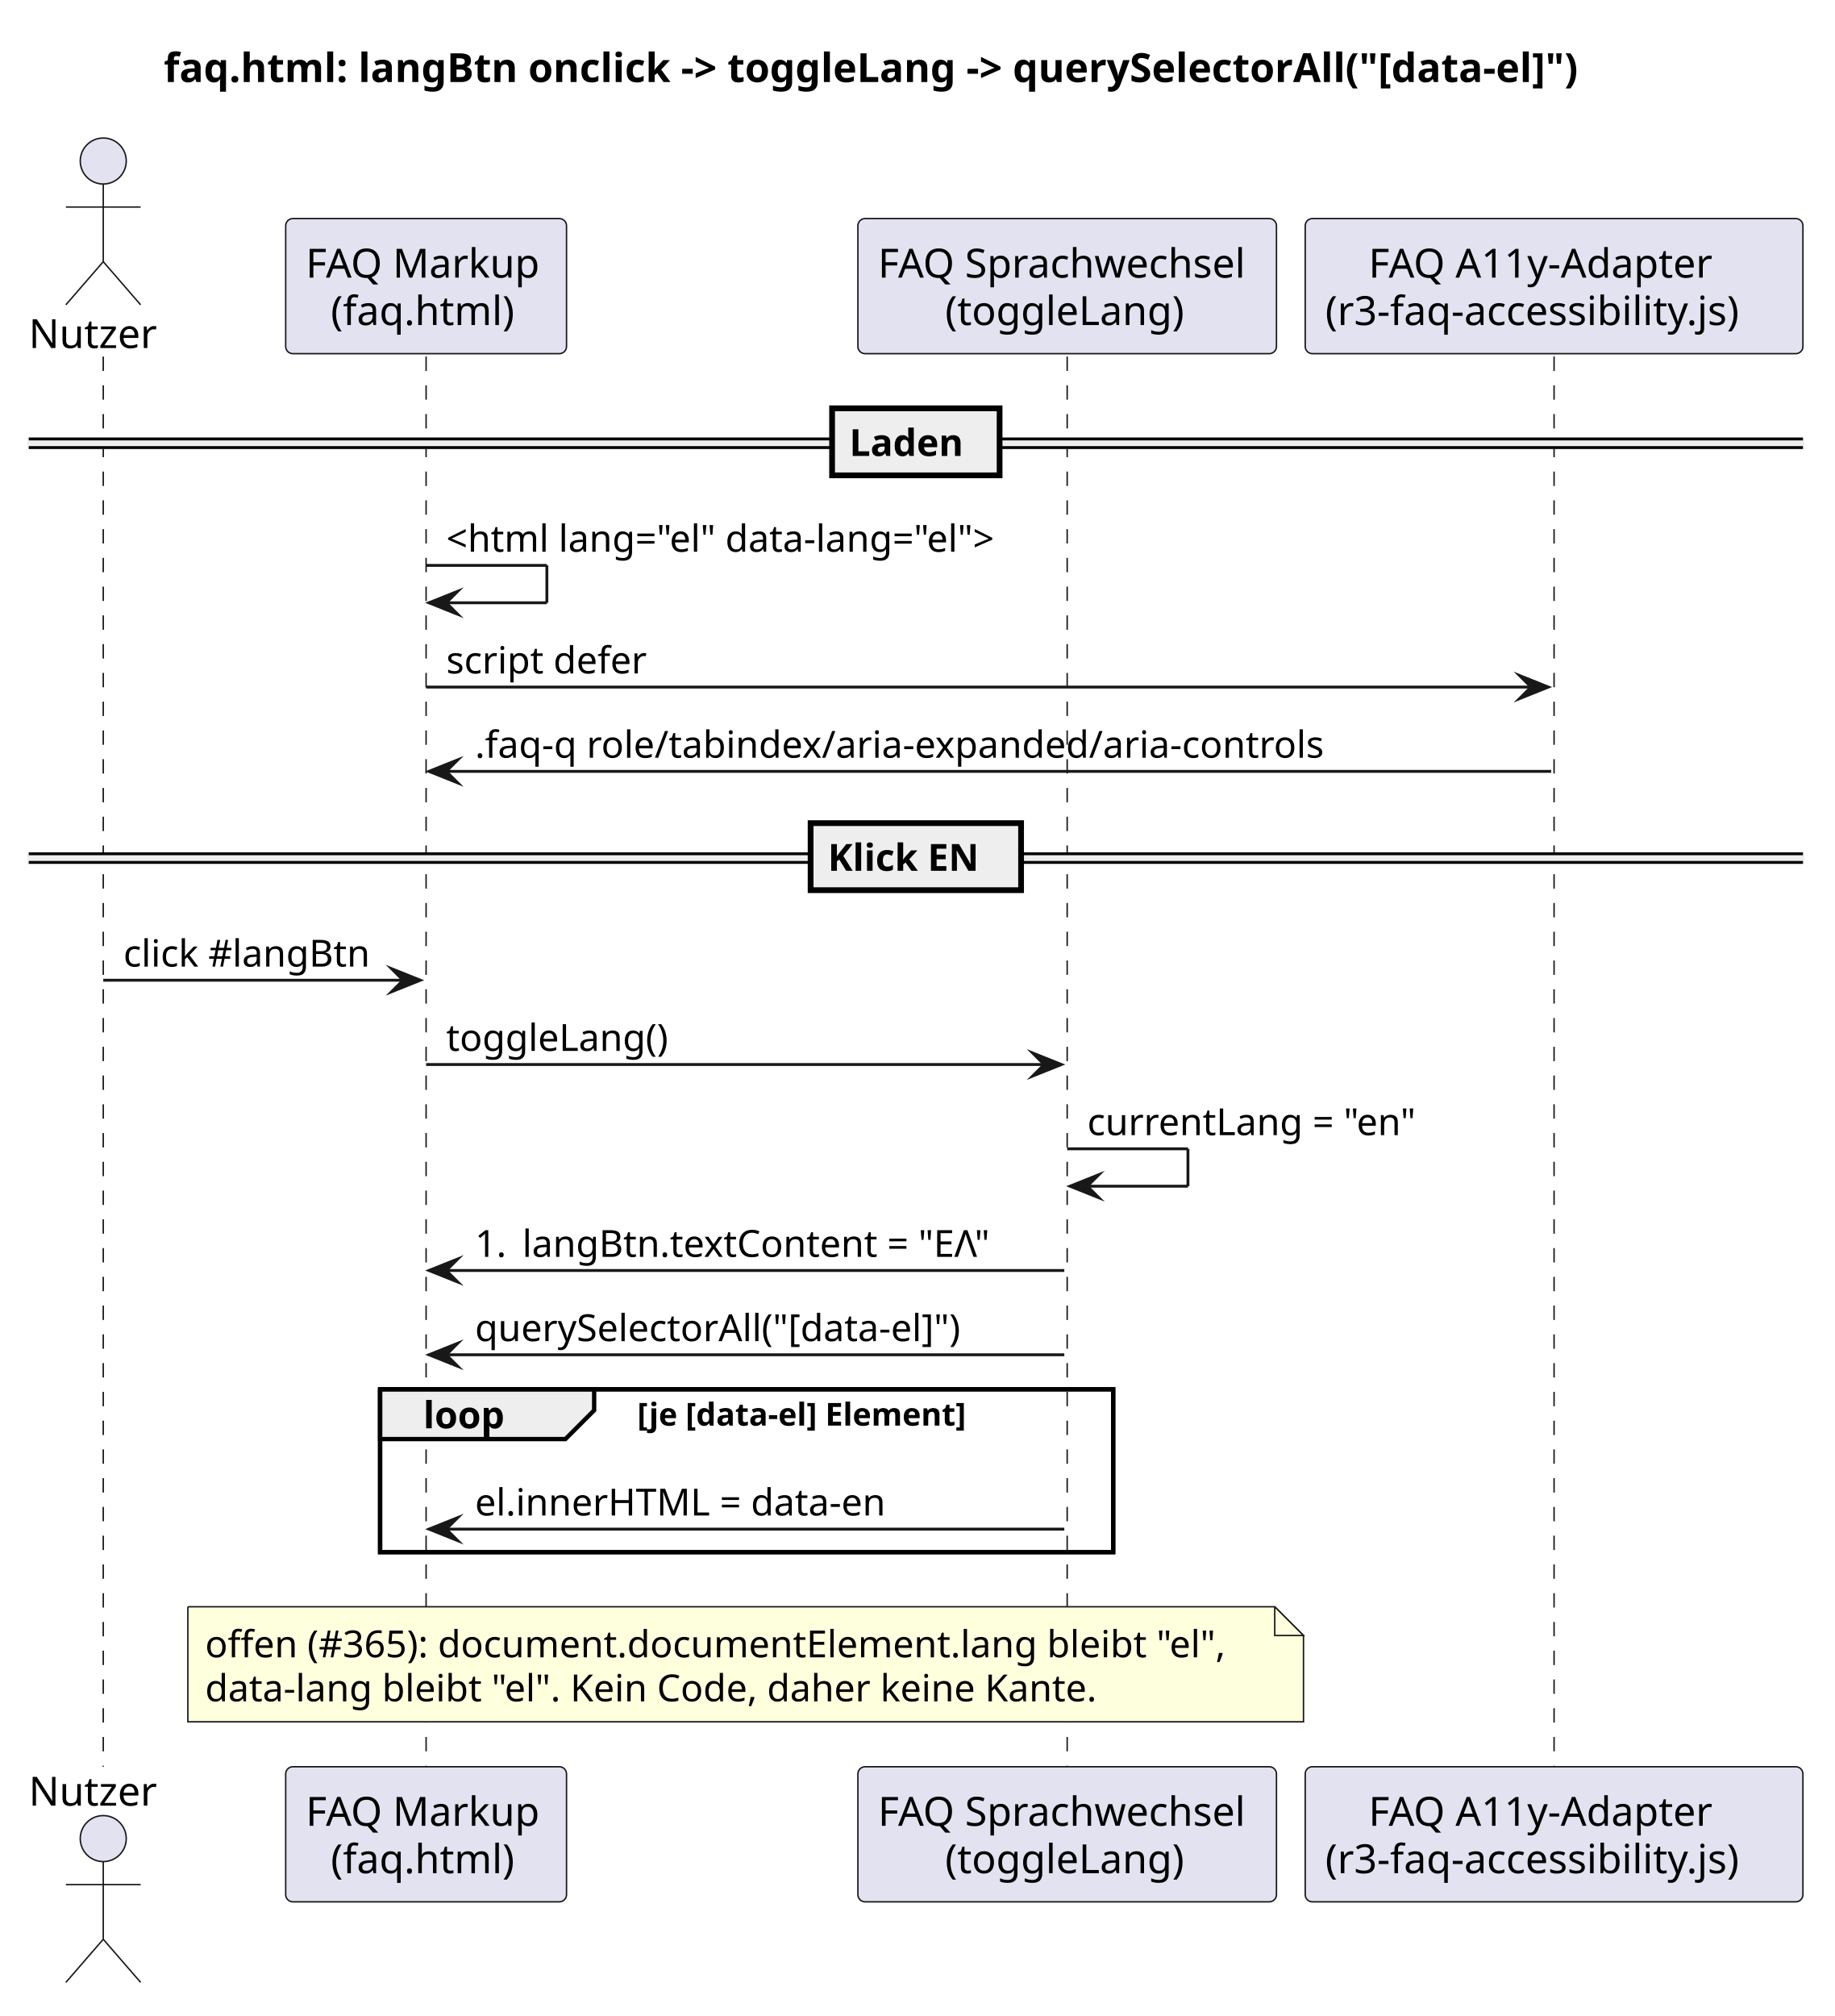
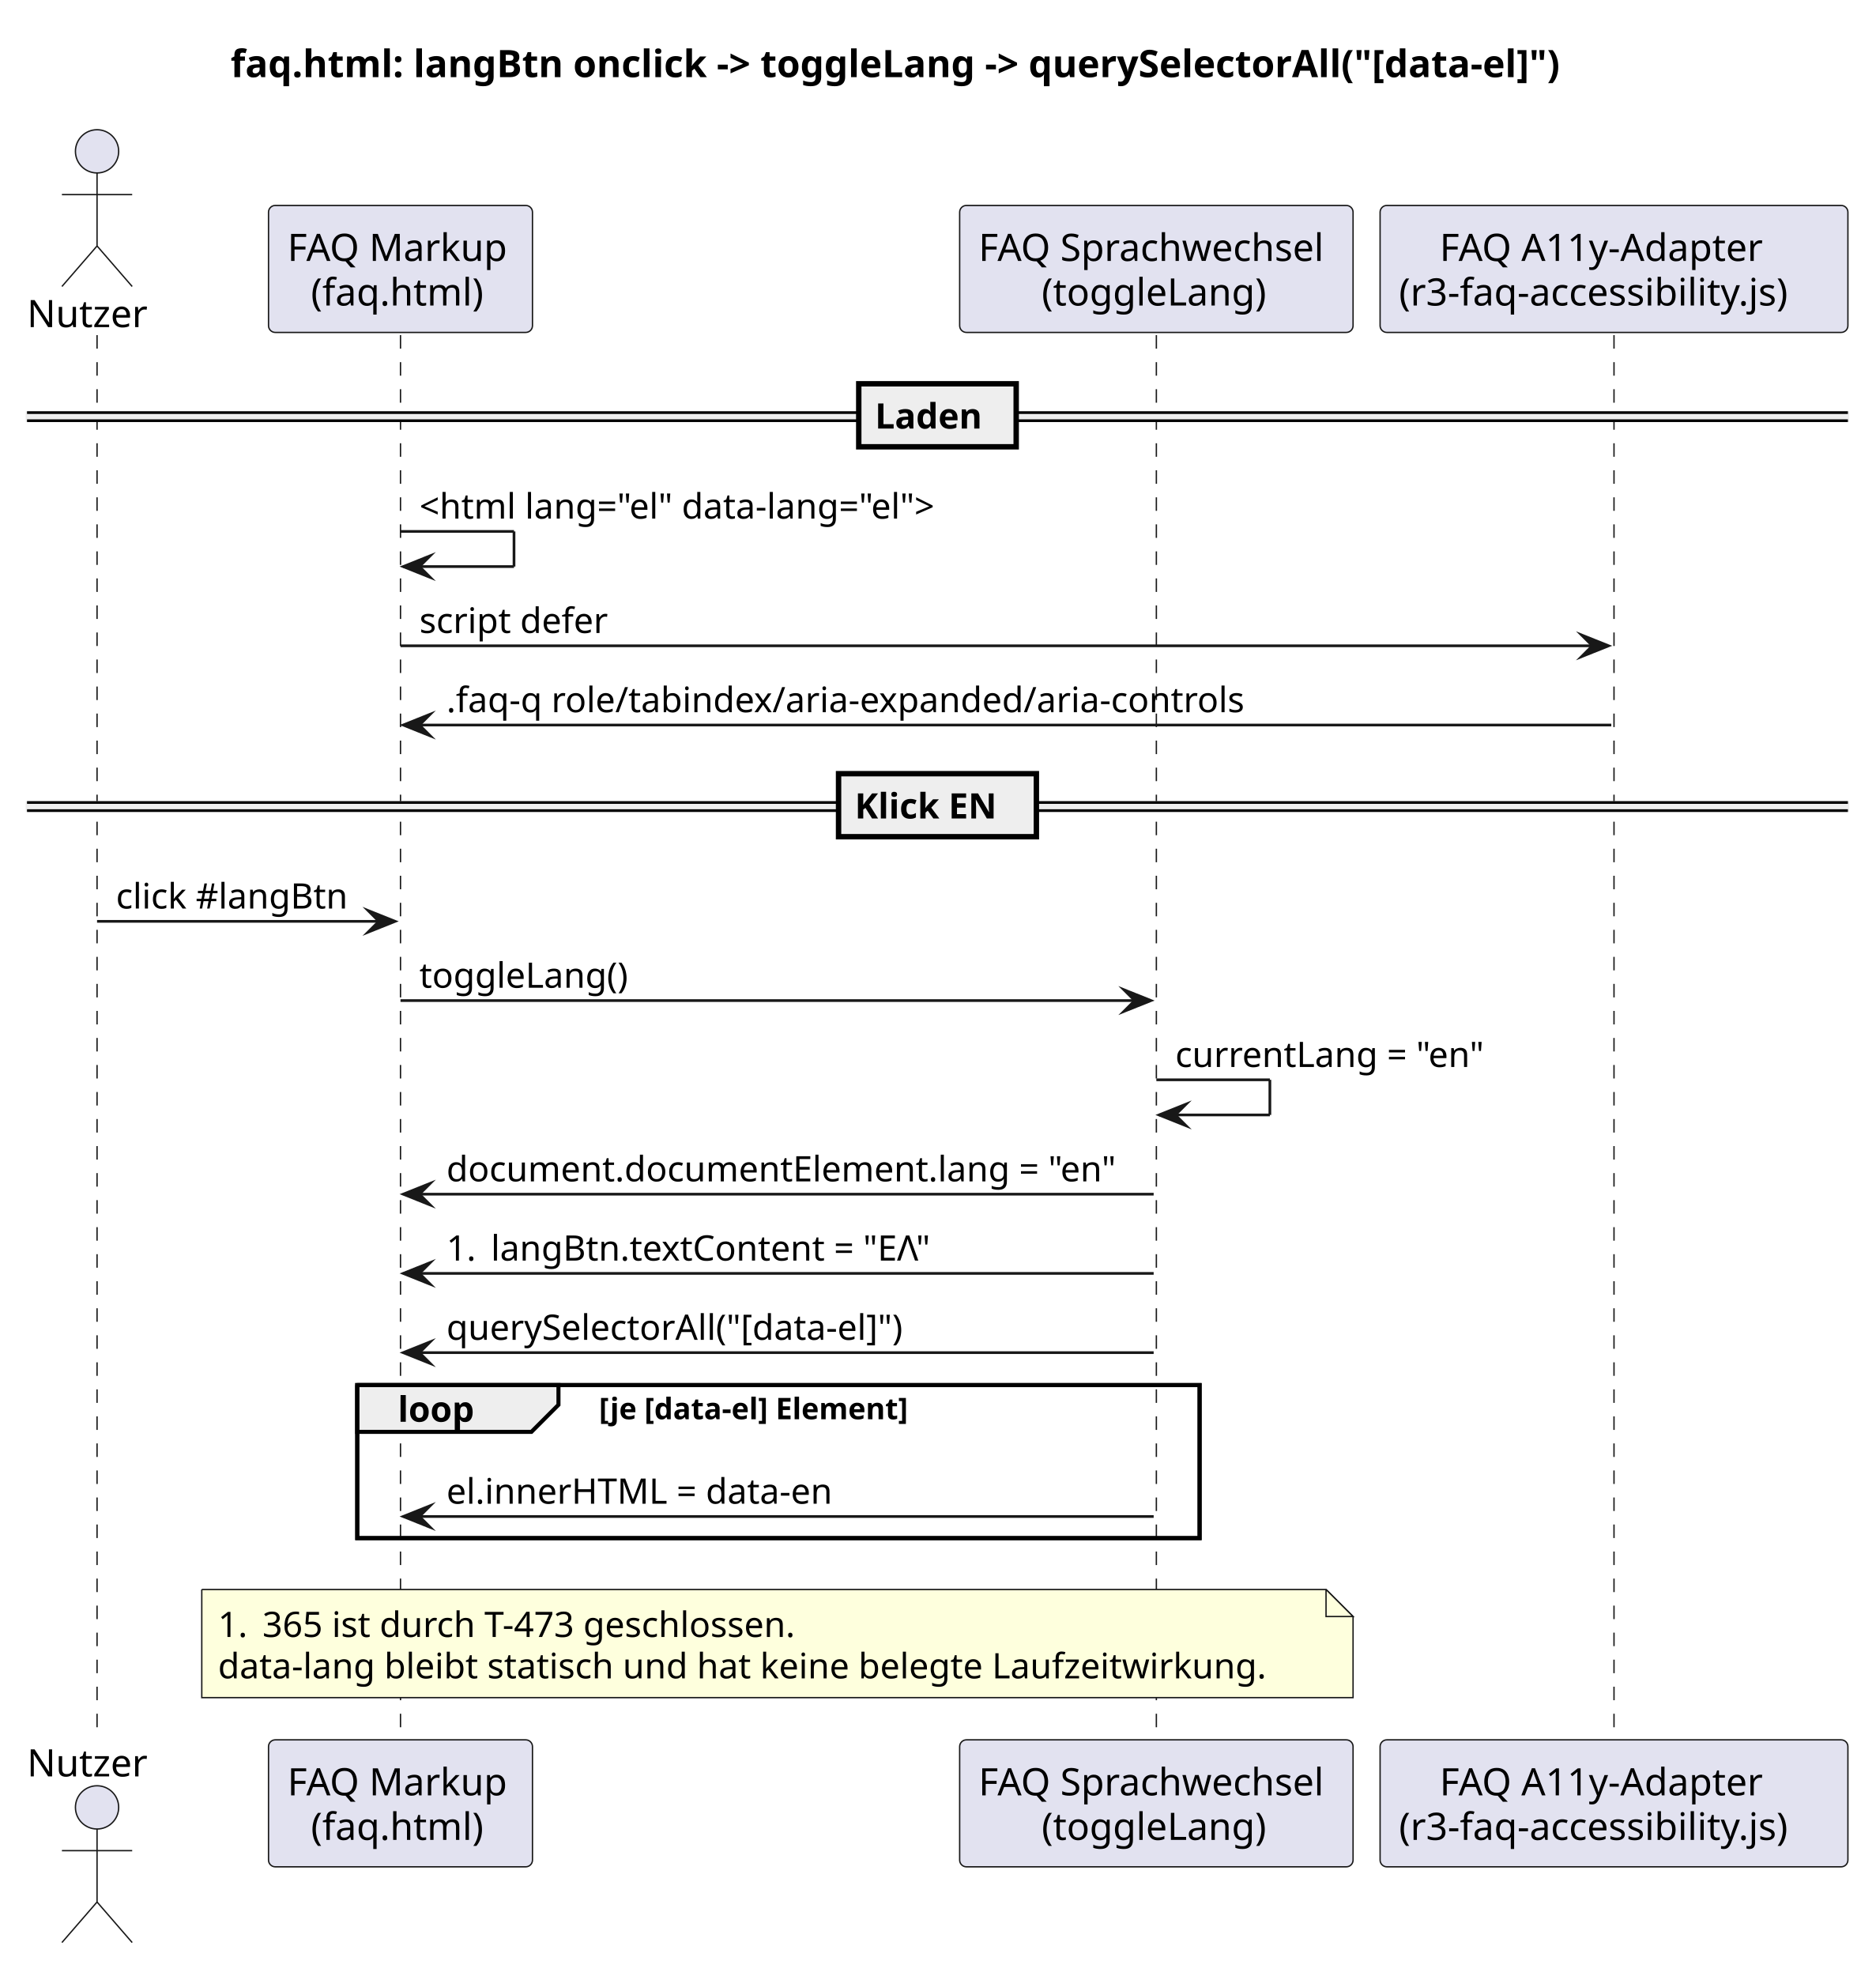
- <svg xmlns="http://www.w3.org/2000/svg" version="1.1" data-diagram-type="SEQUENCE" style="width:638px;height:701px;background:#FFFFFF;" width="638px" height="701px" viewBox="0 0 638 701" zoomAndPan="magnify" preserveAspectRatio="none" contentStyleType="text/css">
+ <svg xmlns="http://www.w3.org/2000/svg" version="1.1" data-diagram-type="SEQUENCE" style="width:694px;height:731px;background:#FFFFFF;" width="694px" height="731px" viewBox="0 0 694 731" zoomAndPan="magnify" preserveAspectRatio="none" contentStyleType="text/css">
  <defs />
  <g font-family="sans-serif" lengthAdjust="spacing">
    <g class="title" data-source-line="270">
-       <text x="56.958" y="28.535" fill="#000" font-size="14" textLength="522.122" font-weight="700">faq.html: langBtn onclick -&gt; toggleLang -&gt; querySelectorAll("[data-el]")</text>
+       <text x="85.32" y="28.535" fill="#000" font-size="14" textLength="522.122" font-weight="700">faq.html: langBtn onclick -&gt; toggleLang -&gt; querySelectorAll("[data-el]")</text>
    </g>
-     <rect x="132.194" y="483.082" width="254.958" height="56.621" fill="none" style="stroke:#000;stroke-width:1.5;" />
+     <rect x="132.194" y="512.393" width="311.684" height="56.621" fill="none" style="stroke:#000;stroke-width:1.5;" />
    <g>
-       <rect x="32.411" y="123.977" width="8" height="490.348" fill="#000" fill-opacity="0" />
-       <line x1="35.911" y1="123.977" x2="35.911" y2="614.324" style="stroke:#181818;stroke-width:0.5;stroke-dasharray:5,5;" />
+       <rect x="32.411" y="123.977" width="8" height="519.658" fill="#000" fill-opacity="0" />
+       <line x1="35.911" y1="123.977" x2="35.911" y2="643.635" style="stroke:#181818;stroke-width:0.5;stroke-dasharray:5,5;" />
    </g>
    <g>
-       <rect x="144.694" y="123.977" width="8" height="490.348" fill="#000" fill-opacity="0" />
-       <line x1="148.194" y1="123.977" x2="148.194" y2="614.324" style="stroke:#181818;stroke-width:0.5;stroke-dasharray:5,5;" />
+       <rect x="144.694" y="123.977" width="8" height="519.658" fill="#000" fill-opacity="0" />
+       <line x1="148.194" y1="123.977" x2="148.194" y2="643.635" style="stroke:#181818;stroke-width:0.5;stroke-dasharray:5,5;" />
    </g>
    <g>
-       <rect x="367.652" y="123.977" width="8" height="490.348" fill="#000" fill-opacity="0" />
-       <line x1="371.152" y1="123.977" x2="371.152" y2="614.324" style="stroke:#181818;stroke-width:0.5;stroke-dasharray:5,5;" />
+       <rect x="424.377" y="123.977" width="8" height="519.658" fill="#000" fill-opacity="0" />
+       <line x1="427.877" y1="123.977" x2="427.877" y2="643.635" style="stroke:#181818;stroke-width:0.5;stroke-dasharray:5,5;" />
    </g>
    <g>
-       <rect x="536.988" y="123.977" width="8" height="490.348" fill="#000" fill-opacity="0" />
-       <line x1="540.488" y1="123.977" x2="540.488" y2="614.324" style="stroke:#181818;stroke-width:0.5;stroke-dasharray:5,5;" />
+       <rect x="593.713" y="123.977" width="8" height="519.658" fill="#000" fill-opacity="0" />
+       <line x1="597.213" y1="123.977" x2="597.213" y2="643.635" style="stroke:#181818;stroke-width:0.5;stroke-dasharray:5,5;" />
    </g>
    <text x="10" y="121.023" fill="#000" font-size="14" textLength="45.821">Nutzer</text>
    <ellipse cx="35.911" cy="55.988" rx="8" ry="8" fill="#E2E2F0" style="stroke:#181818;stroke-width:0.5;" />
    <path d="M35.911,63.988 L35.911,90.988 M22.911,71.988 L48.911,71.988 M35.911,90.988 L22.911,105.988 M35.911,90.988 L48.911,105.988" style="stroke:#181818;stroke-width:0.5;" fill="none" />
    <rect x="99.358" y="76" width="97.672" height="46.977" fill="#E2E2F0" style="stroke:#181818;stroke-width:0.5;" rx="2.5" ry="2.5" />
    <text x="106.358" y="96.535" fill="#000" font-size="14" textLength="83.672">FAQ Markup</text>
    <text x="115.06" y="113.023" fill="#000" font-size="14" textLength="66.268">(faq.html)</text>
-     <rect x="298.367" y="76" width="145.571" height="46.977" fill="#E2E2F0" style="stroke:#181818;stroke-width:0.5;" rx="2.5" ry="2.5" />
-     <text x="305.367" y="96.535" fill="#000" font-size="14" textLength="131.571">FAQ Sprachwechsel</text>
-     <text x="328.722" y="113.023" fill="#000" font-size="14" textLength="84.861">(toggleLang)</text>
-     <rect x="453.938" y="76" width="173.1" height="46.977" fill="#E2E2F0" style="stroke:#181818;stroke-width:0.5;" rx="2.5" ry="2.5" />
-     <text x="475.974" y="96.535" fill="#000" font-size="14" textLength="129.028">FAQ A11y-Adapter</text>
-     <text x="460.938" y="113.023" fill="#000" font-size="14" textLength="159.1">(r3-faq-accessibility.js)</text>
-     <text x="10" y="627.859" fill="#000" font-size="14" textLength="45.821">Nutzer</text>
-     <ellipse cx="35.911" cy="639.313" rx="8" ry="8" fill="#E2E2F0" style="stroke:#181818;stroke-width:0.5;" />
-     <path d="M35.911,647.313 L35.911,674.313 M22.911,655.313 L48.911,655.313 M35.911,674.313 L22.911,689.313 M35.911,674.313 L48.911,689.313" style="stroke:#181818;stroke-width:0.5;" fill="none" />
-     <rect x="99.358" y="614.324" width="97.672" height="46.977" fill="#E2E2F0" style="stroke:#181818;stroke-width:0.5;" rx="2.5" ry="2.5" />
-     <text x="106.358" y="634.859" fill="#000" font-size="14" textLength="83.672">FAQ Markup</text>
-     <text x="115.06" y="651.348" fill="#000" font-size="14" textLength="66.268">(faq.html)</text>
-     <rect x="298.367" y="614.324" width="145.571" height="46.977" fill="#E2E2F0" style="stroke:#181818;stroke-width:0.5;" rx="2.5" ry="2.5" />
-     <text x="305.367" y="634.859" fill="#000" font-size="14" textLength="131.571">FAQ Sprachwechsel</text>
-     <text x="328.722" y="651.348" fill="#000" font-size="14" textLength="84.861">(toggleLang)</text>
-     <rect x="453.938" y="614.324" width="173.1" height="46.977" fill="#E2E2F0" style="stroke:#181818;stroke-width:0.5;" rx="2.5" ry="2.5" />
-     <text x="475.974" y="634.859" fill="#000" font-size="14" textLength="129.028">FAQ A11y-Adapter</text>
-     <text x="460.938" y="651.348" fill="#000" font-size="14" textLength="159.1">(r3-faq-accessibility.js)</text>
-     <rect x="10" y="152.632" width="617.038" height="3" fill="#EEE" style="stroke:#EEE;stroke-width:1;" />
-     <line x1="10" y1="152.632" x2="627.038" y2="152.632" style="stroke:#000;stroke-width:1;" />
-     <line x1="10" y1="155.632" x2="627.038" y2="155.632" style="stroke:#000;stroke-width:1;" />
-     <rect x="289.391" y="141.977" width="58.256" height="23.311" fill="#EEE" style="stroke:#000;stroke-width:2;" />
-     <text x="295.391" y="158.545" fill="#000" font-size="13" textLength="39.971" font-weight="700">Laden</text>
+     <rect x="355.092" y="76" width="145.571" height="46.977" fill="#E2E2F0" style="stroke:#181818;stroke-width:0.5;" rx="2.5" ry="2.5" />
+     <text x="362.092" y="96.535" fill="#000" font-size="14" textLength="131.571">FAQ Sprachwechsel</text>
+     <text x="385.447" y="113.023" fill="#000" font-size="14" textLength="84.861">(toggleLang)</text>
+     <rect x="510.663" y="76" width="173.1" height="46.977" fill="#E2E2F0" style="stroke:#181818;stroke-width:0.5;" rx="2.5" ry="2.5" />
+     <text x="532.699" y="96.535" fill="#000" font-size="14" textLength="129.028">FAQ A11y-Adapter</text>
+     <text x="517.663" y="113.023" fill="#000" font-size="14" textLength="159.1">(r3-faq-accessibility.js)</text>
+     <text x="10" y="657.17" fill="#000" font-size="14" textLength="45.821">Nutzer</text>
+     <ellipse cx="35.911" cy="668.623" rx="8" ry="8" fill="#E2E2F0" style="stroke:#181818;stroke-width:0.5;" />
+     <path d="M35.911,676.623 L35.911,703.623 M22.911,684.623 L48.911,684.623 M35.911,703.623 L22.911,718.623 M35.911,703.623 L48.911,718.623" style="stroke:#181818;stroke-width:0.5;" fill="none" />
+     <rect x="99.358" y="643.635" width="97.672" height="46.977" fill="#E2E2F0" style="stroke:#181818;stroke-width:0.5;" rx="2.5" ry="2.5" />
+     <text x="106.358" y="664.17" fill="#000" font-size="14" textLength="83.672">FAQ Markup</text>
+     <text x="115.06" y="680.658" fill="#000" font-size="14" textLength="66.268">(faq.html)</text>
+     <rect x="355.092" y="643.635" width="145.571" height="46.977" fill="#E2E2F0" style="stroke:#181818;stroke-width:0.5;" rx="2.5" ry="2.5" />
+     <text x="362.092" y="664.17" fill="#000" font-size="14" textLength="131.571">FAQ Sprachwechsel</text>
+     <text x="385.447" y="680.658" fill="#000" font-size="14" textLength="84.861">(toggleLang)</text>
+     <rect x="510.663" y="643.635" width="173.1" height="46.977" fill="#E2E2F0" style="stroke:#181818;stroke-width:0.5;" rx="2.5" ry="2.5" />
+     <text x="532.699" y="664.17" fill="#000" font-size="14" textLength="129.028">FAQ A11y-Adapter</text>
+     <text x="517.663" y="680.658" fill="#000" font-size="14" textLength="159.1">(r3-faq-accessibility.js)</text>
+     <rect x="10" y="152.632" width="673.763" height="3" fill="#EEE" style="stroke:#EEE;stroke-width:1;" />
+     <line x1="10" y1="152.632" x2="683.763" y2="152.632" style="stroke:#000;stroke-width:1;" />
+     <line x1="10" y1="155.632" x2="683.763" y2="155.632" style="stroke:#000;stroke-width:1;" />
+     <rect x="317.753" y="141.977" width="58.256" height="23.311" fill="#EEE" style="stroke:#000;stroke-width:2;" />
+     <text x="323.753" y="158.545" fill="#000" font-size="13" textLength="39.971" font-weight="700">Laden</text>
    <line x1="148.194" y1="196.598" x2="190.194" y2="196.598" style="stroke:#181818;stroke-width:1;" />
    <line x1="190.194" y1="196.598" x2="190.194" y2="209.598" style="stroke:#181818;stroke-width:1;" />
    <line x1="149.194" y1="209.598" x2="190.194" y2="209.598" style="stroke:#181818;stroke-width:1;" />
    <polygon points="159.194,205.598,149.194,209.598,159.194,213.598,155.194,209.598" fill="#181818" style="stroke:#181818;stroke-width:1;stroke-linejoin:miter;stroke-miterlimit:10;" />
    <text x="155.194" y="191.855" fill="#000" font-size="13" textLength="208.958">&lt;html lang="el" data-lang="el"&gt;</text>
-     <polygon points="528.488,234.908,538.488,238.908,528.488,242.908,532.488,238.908" fill="#181818" style="stroke:#181818;stroke-width:1;stroke-linejoin:miter;stroke-miterlimit:10;" />
-     <line x1="148.194" y1="238.908" x2="534.488" y2="238.908" style="stroke:#181818;stroke-width:1;" />
+     <polygon points="585.213,234.908,595.213,238.908,585.213,242.908,589.213,238.908" fill="#181818" style="stroke:#181818;stroke-width:1;stroke-linejoin:miter;stroke-miterlimit:10;" />
+     <line x1="148.194" y1="238.908" x2="591.213" y2="238.908" style="stroke:#181818;stroke-width:1;" />
    <text x="155.194" y="234.166" fill="#000" font-size="13" textLength="72.287">script defer</text>
    <polygon points="159.194,264.219,149.194,268.219,159.194,272.219,155.194,268.219" fill="#181818" style="stroke:#181818;stroke-width:1;stroke-linejoin:miter;stroke-miterlimit:10;" />
-     <line x1="153.194" y1="268.219" x2="539.488" y2="268.219" style="stroke:#181818;stroke-width:1;" />
+     <line x1="153.194" y1="268.219" x2="596.213" y2="268.219" style="stroke:#181818;stroke-width:1;" />
    <text x="165.194" y="263.477" fill="#000" font-size="13" textLength="319.706">.faq-q role/tabindex/aria-expanded/aria-controls</text>
-     <rect x="10" y="296.874" width="617.038" height="3" fill="#EEE" style="stroke:#EEE;stroke-width:1;" />
-     <line x1="10" y1="296.874" x2="627.038" y2="296.874" style="stroke:#000;stroke-width:1;" />
-     <line x1="10" y1="299.874" x2="627.038" y2="299.874" style="stroke:#000;stroke-width:1;" />
-     <rect x="281.92" y="286.219" width="73.198" height="23.311" fill="#EEE" style="stroke:#000;stroke-width:2;" />
-     <text x="287.92" y="302.787" fill="#000" font-size="13" textLength="54.914" font-weight="700">Klick EN</text>
+     <rect x="10" y="296.874" width="673.763" height="3" fill="#EEE" style="stroke:#EEE;stroke-width:1;" />
+     <line x1="10" y1="296.874" x2="683.763" y2="296.874" style="stroke:#000;stroke-width:1;" />
+     <line x1="10" y1="299.874" x2="683.763" y2="299.874" style="stroke:#000;stroke-width:1;" />
+     <rect x="310.282" y="286.219" width="73.198" height="23.311" fill="#EEE" style="stroke:#000;stroke-width:2;" />
+     <text x="316.282" y="302.787" fill="#000" font-size="13" textLength="54.914" font-weight="700">Klick EN</text>
    <polygon points="136.194,336.84,146.194,340.84,136.194,344.84,140.194,340.84" fill="#181818" style="stroke:#181818;stroke-width:1;stroke-linejoin:miter;stroke-miterlimit:10;" />
    <line x1="35.911" y1="340.84" x2="142.194" y2="340.84" style="stroke:#181818;stroke-width:1;" />
    <text x="42.911" y="336.098" fill="#000" font-size="13" textLength="88.283">click #langBtn</text>
-     <polygon points="359.152,366.15,369.152,370.15,359.152,374.15,363.152,370.15" fill="#181818" style="stroke:#181818;stroke-width:1;stroke-linejoin:miter;stroke-miterlimit:10;" />
-     <line x1="148.194" y1="370.15" x2="365.152" y2="370.15" style="stroke:#181818;stroke-width:1;" />
+     <polygon points="415.877,366.15,425.877,370.15,415.877,374.15,419.877,370.15" fill="#181818" style="stroke:#181818;stroke-width:1;stroke-linejoin:miter;stroke-miterlimit:10;" />
+     <line x1="148.194" y1="370.15" x2="421.877" y2="370.15" style="stroke:#181818;stroke-width:1;" />
    <text x="155.194" y="365.408" fill="#000" font-size="13" textLength="78.8">toggleLang()</text>
-     <line x1="371.152" y1="399.461" x2="413.152" y2="399.461" style="stroke:#181818;stroke-width:1;" />
-     <line x1="413.152" y1="399.461" x2="413.152" y2="412.461" style="stroke:#181818;stroke-width:1;" />
-     <line x1="372.152" y1="412.461" x2="413.152" y2="412.461" style="stroke:#181818;stroke-width:1;" />
-     <polygon points="382.152,408.461,372.152,412.461,382.152,416.461,378.152,412.461" fill="#181818" style="stroke:#181818;stroke-width:1;stroke-linejoin:miter;stroke-miterlimit:10;" />
-     <text x="378.152" y="394.719" fill="#000" font-size="13" textLength="119.406">currentLang = "en"</text>
+     <line x1="427.877" y1="399.461" x2="469.877" y2="399.461" style="stroke:#181818;stroke-width:1;" />
+     <line x1="469.877" y1="399.461" x2="469.877" y2="412.461" style="stroke:#181818;stroke-width:1;" />
+     <line x1="428.877" y1="412.461" x2="469.877" y2="412.461" style="stroke:#181818;stroke-width:1;" />
+     <polygon points="438.877,408.461,428.877,412.461,438.877,416.461,434.877,412.461" fill="#181818" style="stroke:#181818;stroke-width:1;stroke-linejoin:miter;stroke-miterlimit:10;" />
+     <text x="434.877" y="394.719" fill="#000" font-size="13" textLength="119.406">currentLang = "en"</text>
    <polygon points="159.194,437.771,149.194,441.771,159.194,445.771,155.194,441.771" fill="#181818" style="stroke:#181818;stroke-width:1;stroke-linejoin:miter;stroke-miterlimit:10;" />
-     <line x1="153.194" y1="441.771" x2="370.152" y2="441.771" style="stroke:#181818;stroke-width:1;" />
-     <text x="165.194" y="437.029" fill="#000" font-size="13" textLength="12.333">1.</text>
-     <text x="181.641" y="437.029" fill="#000" font-size="13" textLength="170.435">langBtn.textContent = "ΕΛ"</text>
+     <line x1="153.194" y1="441.771" x2="426.877" y2="441.771" style="stroke:#181818;stroke-width:1;" />
+     <text x="165.194" y="437.029" fill="#000" font-size="13" textLength="255.684">document.documentElement.lang = "en"</text>
    <polygon points="159.194,467.082,149.194,471.082,159.194,475.082,155.194,471.082" fill="#181818" style="stroke:#181818;stroke-width:1;stroke-linejoin:miter;stroke-miterlimit:10;" />
-     <line x1="153.194" y1="471.082" x2="370.152" y2="471.082" style="stroke:#181818;stroke-width:1;" />
-     <text x="165.194" y="466.34" fill="#000" font-size="13" textLength="174.707">querySelectorAll("[data-el]")</text>
-     <path d="M132.194,483.082 L206.641,483.082 L206.641,490.393 L196.641,500.393 L132.194,500.393 L132.194,483.082" style="stroke:#000;stroke-width:1.5;" fill="#EEE" />
-     <rect x="132.194" y="483.082" width="254.958" height="56.621" fill="none" style="stroke:#000;stroke-width:1.5;" />
-     <text x="147.194" y="496.65" fill="#000" font-size="13" textLength="29.447" font-weight="700">loop</text>
-     <text x="221.641" y="495.717" fill="#000" font-size="11" textLength="120.817" font-weight="700">[je [data-el] Element]</text>
-     <polygon points="159.194,527.703,149.194,531.703,159.194,535.703,155.194,531.703" fill="#181818" style="stroke:#181818;stroke-width:1;stroke-linejoin:miter;stroke-miterlimit:10;" />
-     <line x1="153.194" y1="531.703" x2="370.152" y2="531.703" style="stroke:#181818;stroke-width:1;" />
-     <text x="165.194" y="526.961" fill="#000" font-size="13" textLength="152.268">el.innerHTML = data-en</text>
-     <path d="M65.339,558.703 L65.339,598.703 L453.339,598.703 L453.339,568.703 L443.339,558.703 L65.339,558.703" style="stroke:#181818;stroke-width:0.5;" fill="#FEFFDD" />
-     <path d="M443.339,558.703 L443.339,568.703 L453.339,568.703 L443.339,558.703" style="stroke:#181818;stroke-width:0.5;" fill="#FEFFDD" />
-     <text x="71.339" y="576.271" fill="#000" font-size="13" textLength="367.669">offen (#365): document.documentElement.lang bleibt "el",</text>
-     <text x="71.339" y="591.582" fill="#000" font-size="13" textLength="325.565">data-lang bleibt "el". Kein Code, daher keine Kante.</text>
+     <line x1="153.194" y1="471.082" x2="426.877" y2="471.082" style="stroke:#181818;stroke-width:1;" />
+     <text x="165.194" y="466.34" fill="#000" font-size="13" textLength="12.333">1.</text>
+     <text x="181.641" y="466.34" fill="#000" font-size="13" textLength="170.435">langBtn.textContent = "ΕΛ"</text>
+     <polygon points="159.194,496.393,149.194,500.393,159.194,504.393,155.194,500.393" fill="#181818" style="stroke:#181818;stroke-width:1;stroke-linejoin:miter;stroke-miterlimit:10;" />
+     <line x1="153.194" y1="500.393" x2="426.877" y2="500.393" style="stroke:#181818;stroke-width:1;" />
+     <text x="165.194" y="495.65" fill="#000" font-size="13" textLength="174.707">querySelectorAll("[data-el]")</text>
+     <path d="M132.194,512.393 L206.641,512.393 L206.641,519.703 L196.641,529.703 L132.194,529.703 L132.194,512.393" style="stroke:#000;stroke-width:1.5;" fill="#EEE" />
+     <rect x="132.194" y="512.393" width="311.684" height="56.621" fill="none" style="stroke:#000;stroke-width:1.5;" />
+     <text x="147.194" y="525.961" fill="#000" font-size="13" textLength="29.447" font-weight="700">loop</text>
+     <text x="221.641" y="525.027" fill="#000" font-size="11" textLength="120.817" font-weight="700">[je [data-el] Element]</text>
+     <polygon points="159.194,557.014,149.194,561.014,159.194,565.014,155.194,561.014" fill="#181818" style="stroke:#181818;stroke-width:1;stroke-linejoin:miter;stroke-miterlimit:10;" />
+     <line x1="153.194" y1="561.014" x2="426.877" y2="561.014" style="stroke:#181818;stroke-width:1;" />
+     <text x="165.194" y="556.271" fill="#000" font-size="13" textLength="152.268">el.innerHTML = data-en</text>
+     <path d="M74.661,588.014 L74.661,628.014 L500.661,628.014 L500.661,598.014 L490.661,588.014 L74.661,588.014" style="stroke:#181818;stroke-width:0.5;" fill="#FEFFDD" />
+     <path d="M490.661,588.014 L490.661,598.014 L500.661,598.014 L490.661,588.014" style="stroke:#181818;stroke-width:0.5;" fill="#FEFFDD" />
+     <text x="80.661" y="605.582" fill="#000" font-size="13" textLength="12.333">1.</text>
+     <text x="97.108" y="605.582" fill="#000" font-size="13" textLength="214.183">365 ist durch T-473 geschlossen.</text>
+     <text x="80.661" y="620.893" fill="#000" font-size="13" textLength="405.749">data-lang bleibt statisch und hat keine belegte Laufzeitwirkung.</text>
  </g>
</svg>
